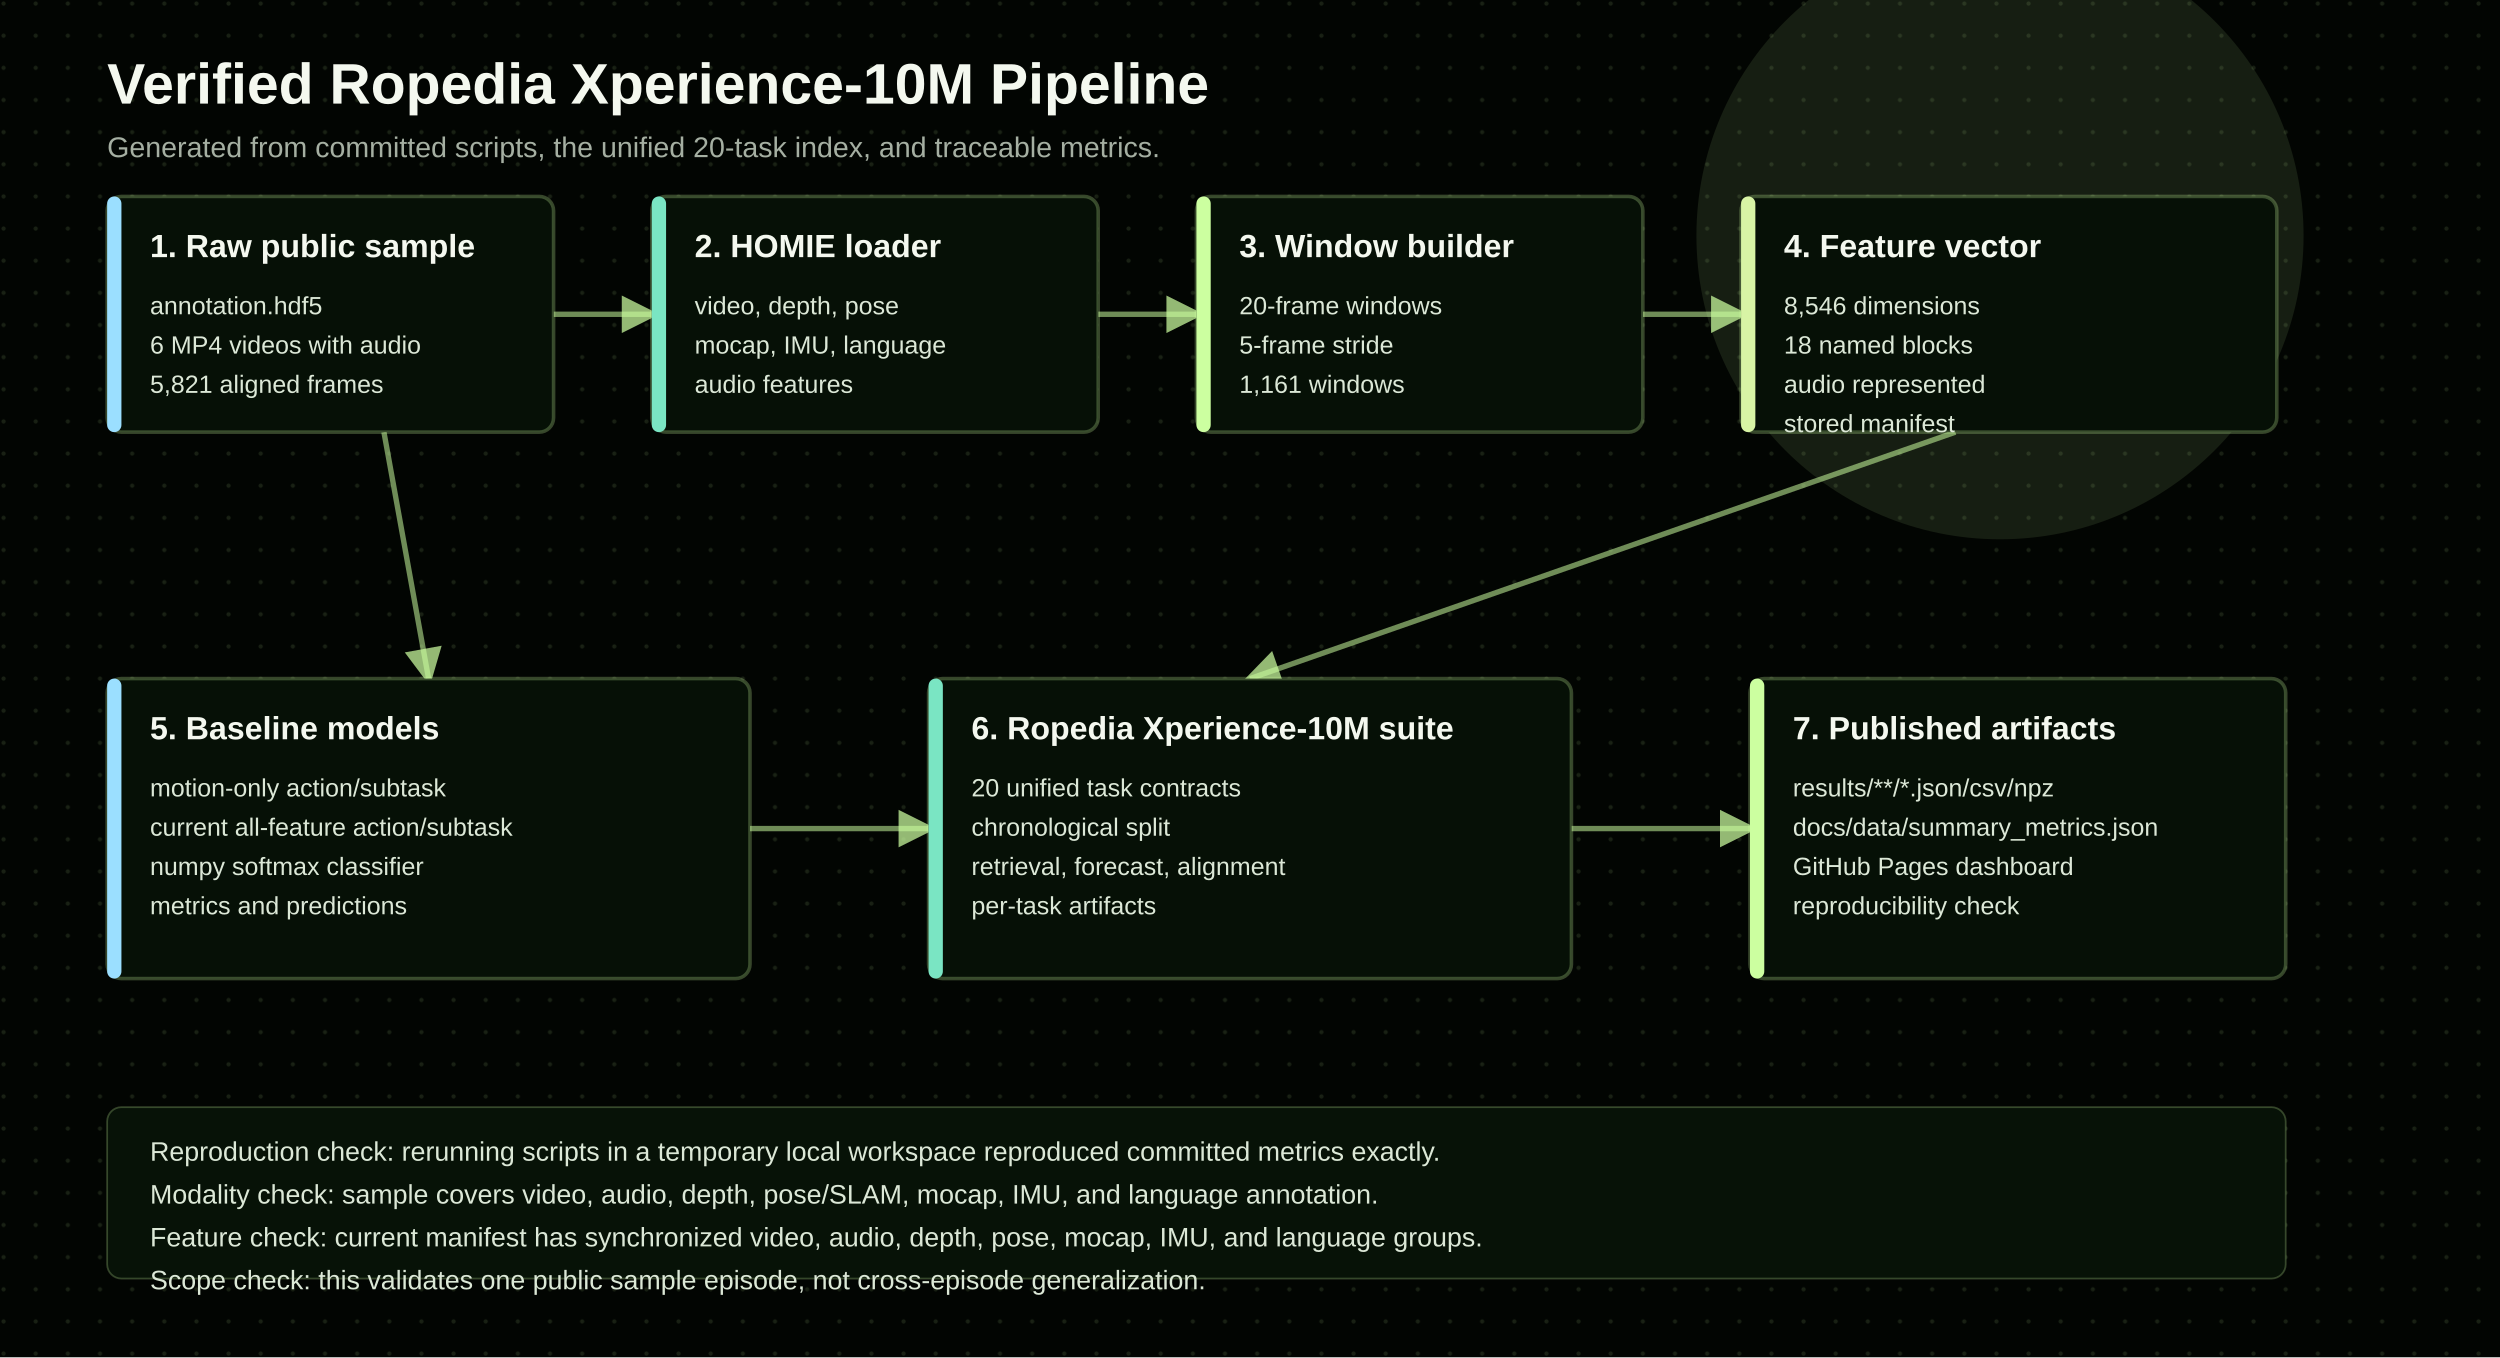
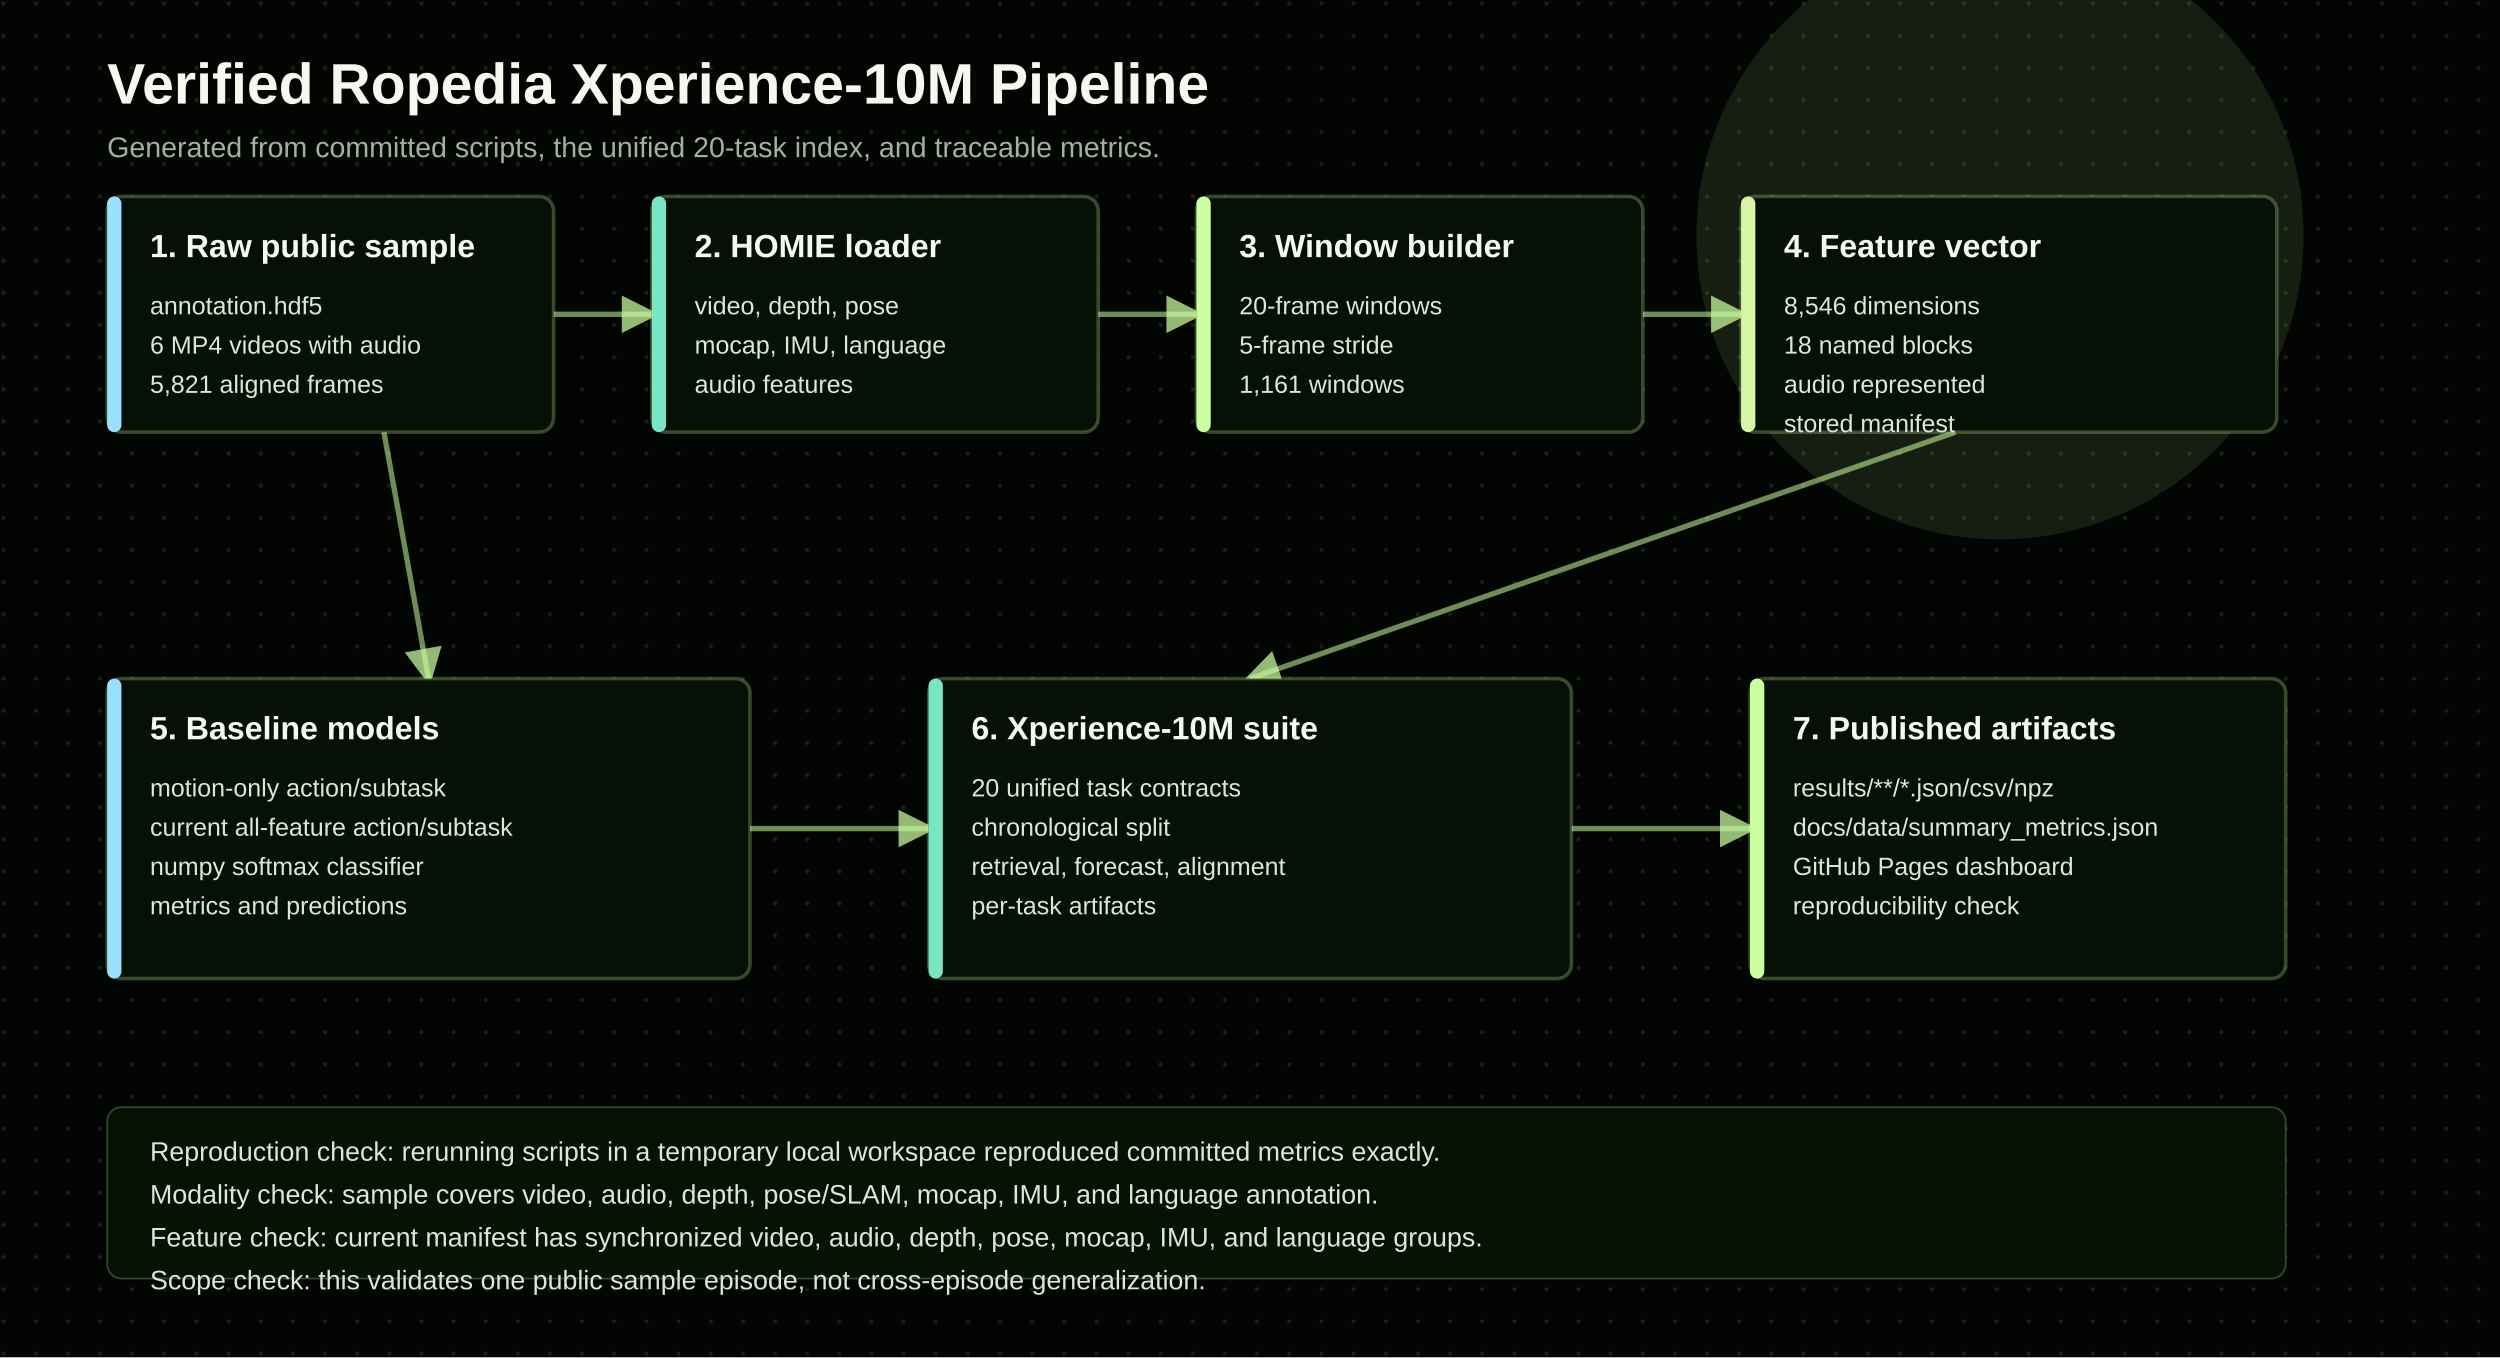
<svg xmlns="http://www.w3.org/2000/svg" width="1400" height="760" viewBox="0 0 1400 760">
  <defs>
    <pattern id="dotgrid" width="18" height="18" patternUnits="userSpaceOnUse">
      <circle cx="2" cy="2" r="1.2" fill="#ccffa0" opacity="0.20" />
    </pattern>
    <marker id="arrow" viewBox="0 0 10 10" refX="8" refY="5" markerWidth="7" markerHeight="7" orient="auto-start-reverse">
      <path d="M 0 0 L 10 5 L 0 10 z" fill="#ccffa0" fill-opacity="0.72" />
    </marker>
  </defs>
  <rect width="100%" height="100%" fill="#020502" />
  <rect x="0" y="0" width="1400" height="760" fill="#020502" />
  <rect x="0" y="0" width="1400" height="760" fill="url(#dotgrid)" opacity="0.55" />
  <circle cx="1120" cy="132" r="170" fill="#ccffa0" opacity="0.10" />
  <text x="60" y="58" font-family="Inter Tight, Arial, sans-serif" font-size="32" font-weight="800" fill="#f4f8ef">Verified Ropedia Xperience-10M Pipeline</text>
  <text x="60" y="88" font-family="Space Grotesk, Arial, sans-serif" font-size="16" fill="#a5afa2">Generated from committed scripts, the unified 20-task index, and traceable metrics.</text>
  <line x1="310" y1="176" x2="365" y2="176" stroke="#ccffa0" stroke-opacity="0.54" stroke-width="3" marker-end="url(#arrow)" />
  <line x1="615" y1="176" x2="670" y2="176" stroke="#ccffa0" stroke-opacity="0.54" stroke-width="3" marker-end="url(#arrow)" />
  <line x1="920" y1="176" x2="975" y2="176" stroke="#ccffa0" stroke-opacity="0.54" stroke-width="3" marker-end="url(#arrow)" />
  <line x1="215" y1="242" x2="240" y2="380" stroke="#ccffa0" stroke-opacity="0.54" stroke-width="3" marker-end="url(#arrow)" />
  <line x1="1095" y1="242" x2="700" y2="380" stroke="#ccffa0" stroke-opacity="0.54" stroke-width="3" marker-end="url(#arrow)" />
  <line x1="420" y1="464" x2="520" y2="464" stroke="#ccffa0" stroke-opacity="0.54" stroke-width="3" marker-end="url(#arrow)" />
  <line x1="880" y1="464" x2="980" y2="464" stroke="#ccffa0" stroke-opacity="0.54" stroke-width="3" marker-end="url(#arrow)" />
  <rect x="60" y="110" width="250" height="132" rx="8" fill="#061006" stroke="#ccffa0" stroke-opacity="0.26" stroke-width="2" />
  <rect x="60" y="110" width="8" height="132" rx="4" fill="#9bdfff" />
  <text x="84" y="144" font-family="Inter Tight, Arial, sans-serif" font-size="18" font-weight="800" fill="#f4f8ef">1. Raw public sample</text>
  <text x="84" y="176" font-family="Space Grotesk, Arial, sans-serif" font-size="14" fill="#dce8d7">annotation.hdf5</text>
  <text x="84" y="198" font-family="Space Grotesk, Arial, sans-serif" font-size="14" fill="#dce8d7">6 MP4 videos with audio</text>
  <text x="84" y="220" font-family="Space Grotesk, Arial, sans-serif" font-size="14" fill="#dce8d7">5,821 aligned frames</text>
  <rect x="365" y="110" width="250" height="132" rx="8" fill="#061006" stroke="#ccffa0" stroke-opacity="0.26" stroke-width="2" />
  <rect x="365" y="110" width="8" height="132" rx="4" fill="#7ae5c3" />
  <text x="389" y="144" font-family="Inter Tight, Arial, sans-serif" font-size="18" font-weight="800" fill="#f4f8ef">2. HOMIE loader</text>
  <text x="389" y="176" font-family="Space Grotesk, Arial, sans-serif" font-size="14" fill="#dce8d7">video, depth, pose</text>
  <text x="389" y="198" font-family="Space Grotesk, Arial, sans-serif" font-size="14" fill="#dce8d7">mocap, IMU, language</text>
  <text x="389" y="220" font-family="Space Grotesk, Arial, sans-serif" font-size="14" fill="#dce8d7">audio features</text>
  <rect x="670" y="110" width="250" height="132" rx="8" fill="#061006" stroke="#ccffa0" stroke-opacity="0.26" stroke-width="2" />
  <rect x="670" y="110" width="8" height="132" rx="4" fill="#ccffa0" />
  <text x="694" y="144" font-family="Inter Tight, Arial, sans-serif" font-size="18" font-weight="800" fill="#f4f8ef">3. Window builder</text>
  <text x="694" y="176" font-family="Space Grotesk, Arial, sans-serif" font-size="14" fill="#dce8d7">20-frame windows</text>
  <text x="694" y="198" font-family="Space Grotesk, Arial, sans-serif" font-size="14" fill="#dce8d7">5-frame stride</text>
  <text x="694" y="220" font-family="Space Grotesk, Arial, sans-serif" font-size="14" fill="#dce8d7">1,161 windows</text>
  <rect x="975" y="110" width="300" height="132" rx="8" fill="#061006" stroke="#ccffa0" stroke-opacity="0.26" stroke-width="2" />
  <rect x="975" y="110" width="8" height="132" rx="4" fill="#d8f4a5" />
  <text x="999" y="144" font-family="Inter Tight, Arial, sans-serif" font-size="18" font-weight="800" fill="#f4f8ef">4. Feature vector</text>
  <text x="999" y="176" font-family="Space Grotesk, Arial, sans-serif" font-size="14" fill="#dce8d7">8,546 dimensions</text>
  <text x="999" y="198" font-family="Space Grotesk, Arial, sans-serif" font-size="14" fill="#dce8d7">18 named blocks</text>
  <text x="999" y="220" font-family="Space Grotesk, Arial, sans-serif" font-size="14" fill="#dce8d7">audio represented</text>
  <text x="999" y="242" font-family="Space Grotesk, Arial, sans-serif" font-size="14" fill="#dce8d7">stored manifest</text>
  <rect x="60" y="380" width="360" height="168" rx="8" fill="#061006" stroke="#ccffa0" stroke-opacity="0.26" stroke-width="2" />
  <rect x="60" y="380" width="8" height="168" rx="4" fill="#9bdfff" />
  <text x="84" y="414" font-family="Inter Tight, Arial, sans-serif" font-size="18" font-weight="800" fill="#f4f8ef">5. Baseline models</text>
  <text x="84" y="446" font-family="Space Grotesk, Arial, sans-serif" font-size="14" fill="#dce8d7">motion-only action/subtask</text>
  <text x="84" y="468" font-family="Space Grotesk, Arial, sans-serif" font-size="14" fill="#dce8d7">current all-feature action/subtask</text>
  <text x="84" y="490" font-family="Space Grotesk, Arial, sans-serif" font-size="14" fill="#dce8d7">numpy softmax classifier</text>
  <text x="84" y="512" font-family="Space Grotesk, Arial, sans-serif" font-size="14" fill="#dce8d7">metrics and predictions</text>
  <rect x="520" y="380" width="360" height="168" rx="8" fill="#061006" stroke="#ccffa0" stroke-opacity="0.26" stroke-width="2" />
  <rect x="520" y="380" width="8" height="168" rx="4" fill="#7ae5c3" />
-   <text x="544" y="414" font-family="Inter Tight, Arial, sans-serif" font-size="18" font-weight="800" fill="#f4f8ef">6. Ropedia Xperience-10M suite</text>
+   <text x="544" y="414" font-family="Inter Tight, Arial, sans-serif" font-size="18" font-weight="800" fill="#f4f8ef">6. Xperience-10M suite</text>
  <text x="544" y="446" font-family="Space Grotesk, Arial, sans-serif" font-size="14" fill="#dce8d7">20 unified task contracts</text>
  <text x="544" y="468" font-family="Space Grotesk, Arial, sans-serif" font-size="14" fill="#dce8d7">chronological split</text>
  <text x="544" y="490" font-family="Space Grotesk, Arial, sans-serif" font-size="14" fill="#dce8d7">retrieval, forecast, alignment</text>
  <text x="544" y="512" font-family="Space Grotesk, Arial, sans-serif" font-size="14" fill="#dce8d7">per-task artifacts</text>
  <rect x="980" y="380" width="300" height="168" rx="8" fill="#061006" stroke="#ccffa0" stroke-opacity="0.26" stroke-width="2" />
  <rect x="980" y="380" width="8" height="168" rx="4" fill="#ccffa0" />
  <text x="1004" y="414" font-family="Inter Tight, Arial, sans-serif" font-size="18" font-weight="800" fill="#f4f8ef">7. Published artifacts</text>
  <text x="1004" y="446" font-family="Space Grotesk, Arial, sans-serif" font-size="14" fill="#dce8d7">results/**/*.json/csv/npz</text>
  <text x="1004" y="468" font-family="Space Grotesk, Arial, sans-serif" font-size="14" fill="#dce8d7">docs/data/summary_metrics.json</text>
  <text x="1004" y="490" font-family="Space Grotesk, Arial, sans-serif" font-size="14" fill="#dce8d7">GitHub Pages dashboard</text>
  <text x="1004" y="512" font-family="Space Grotesk, Arial, sans-serif" font-size="14" fill="#dce8d7">reproducibility check</text>
  <rect x="60" y="620" width="1220" height="96" rx="8" fill="#071207" stroke="#ccffa0" stroke-opacity="0.24" />
  <text x="84" y="650" font-family="Space Grotesk, Arial, sans-serif" font-size="15" fill="#dce8d7">Reproduction check: rerunning scripts in a temporary local workspace reproduced committed metrics exactly.</text>
  <text x="84" y="674" font-family="Space Grotesk, Arial, sans-serif" font-size="15" fill="#dce8d7">Modality check: sample covers video, audio, depth, pose/SLAM, mocap, IMU, and language annotation.</text>
  <text x="84" y="698" font-family="Space Grotesk, Arial, sans-serif" font-size="15" fill="#dce8d7">Feature check: current manifest has synchronized video, audio, depth, pose, mocap, IMU, and language groups.</text>
  <text x="84" y="722" font-family="Space Grotesk, Arial, sans-serif" font-size="15" fill="#dce8d7">Scope check: this validates one public sample episode, not cross-episode generalization.</text>
</svg>
